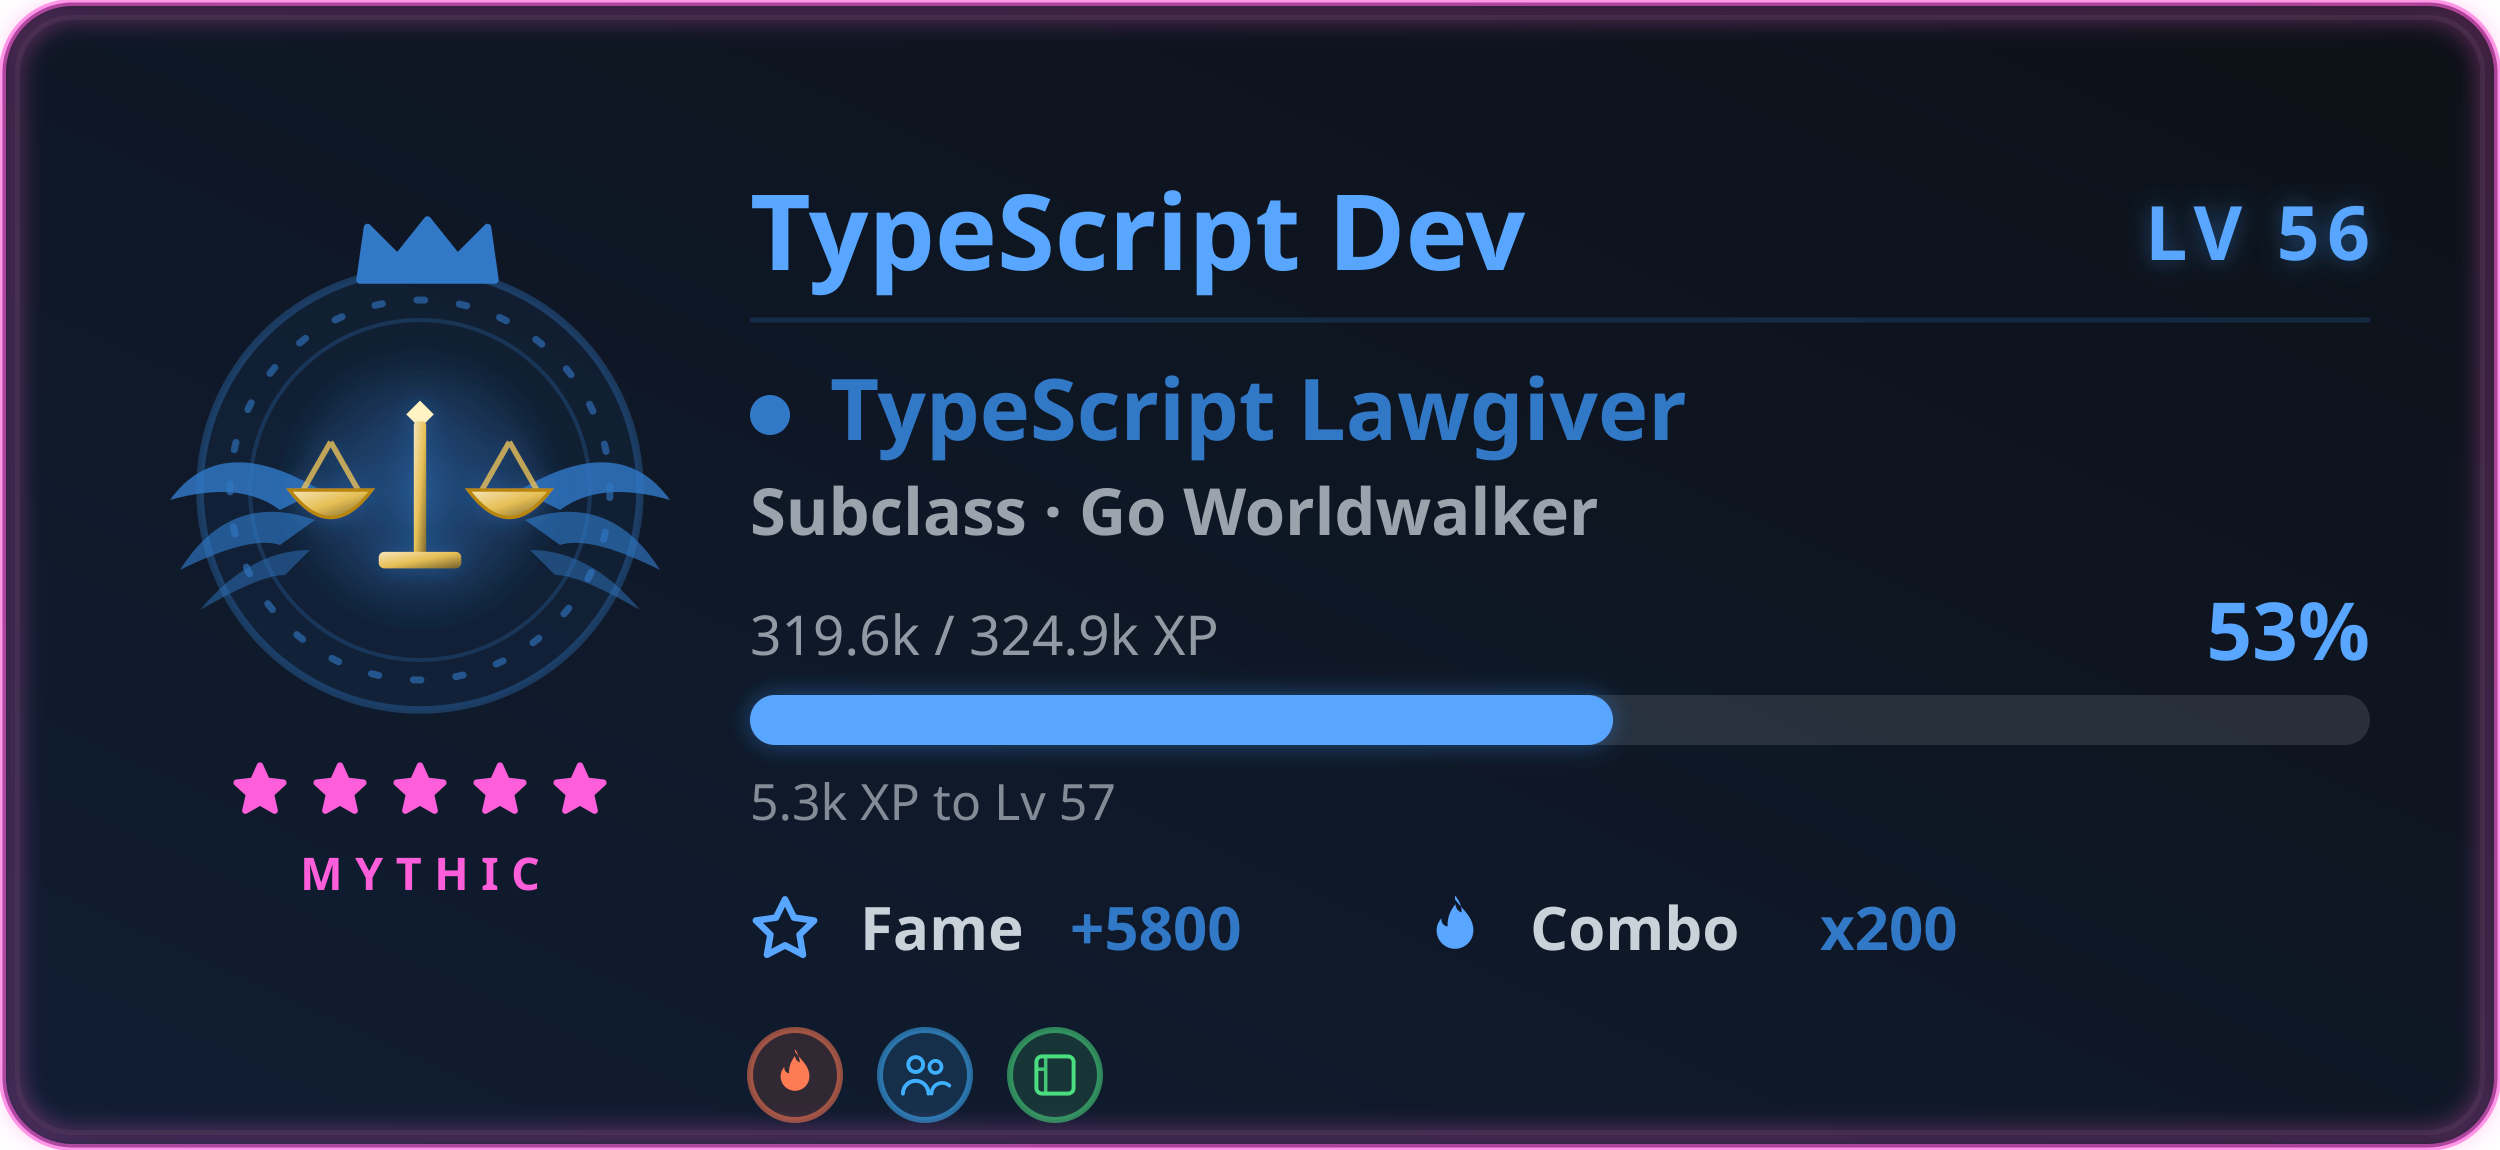
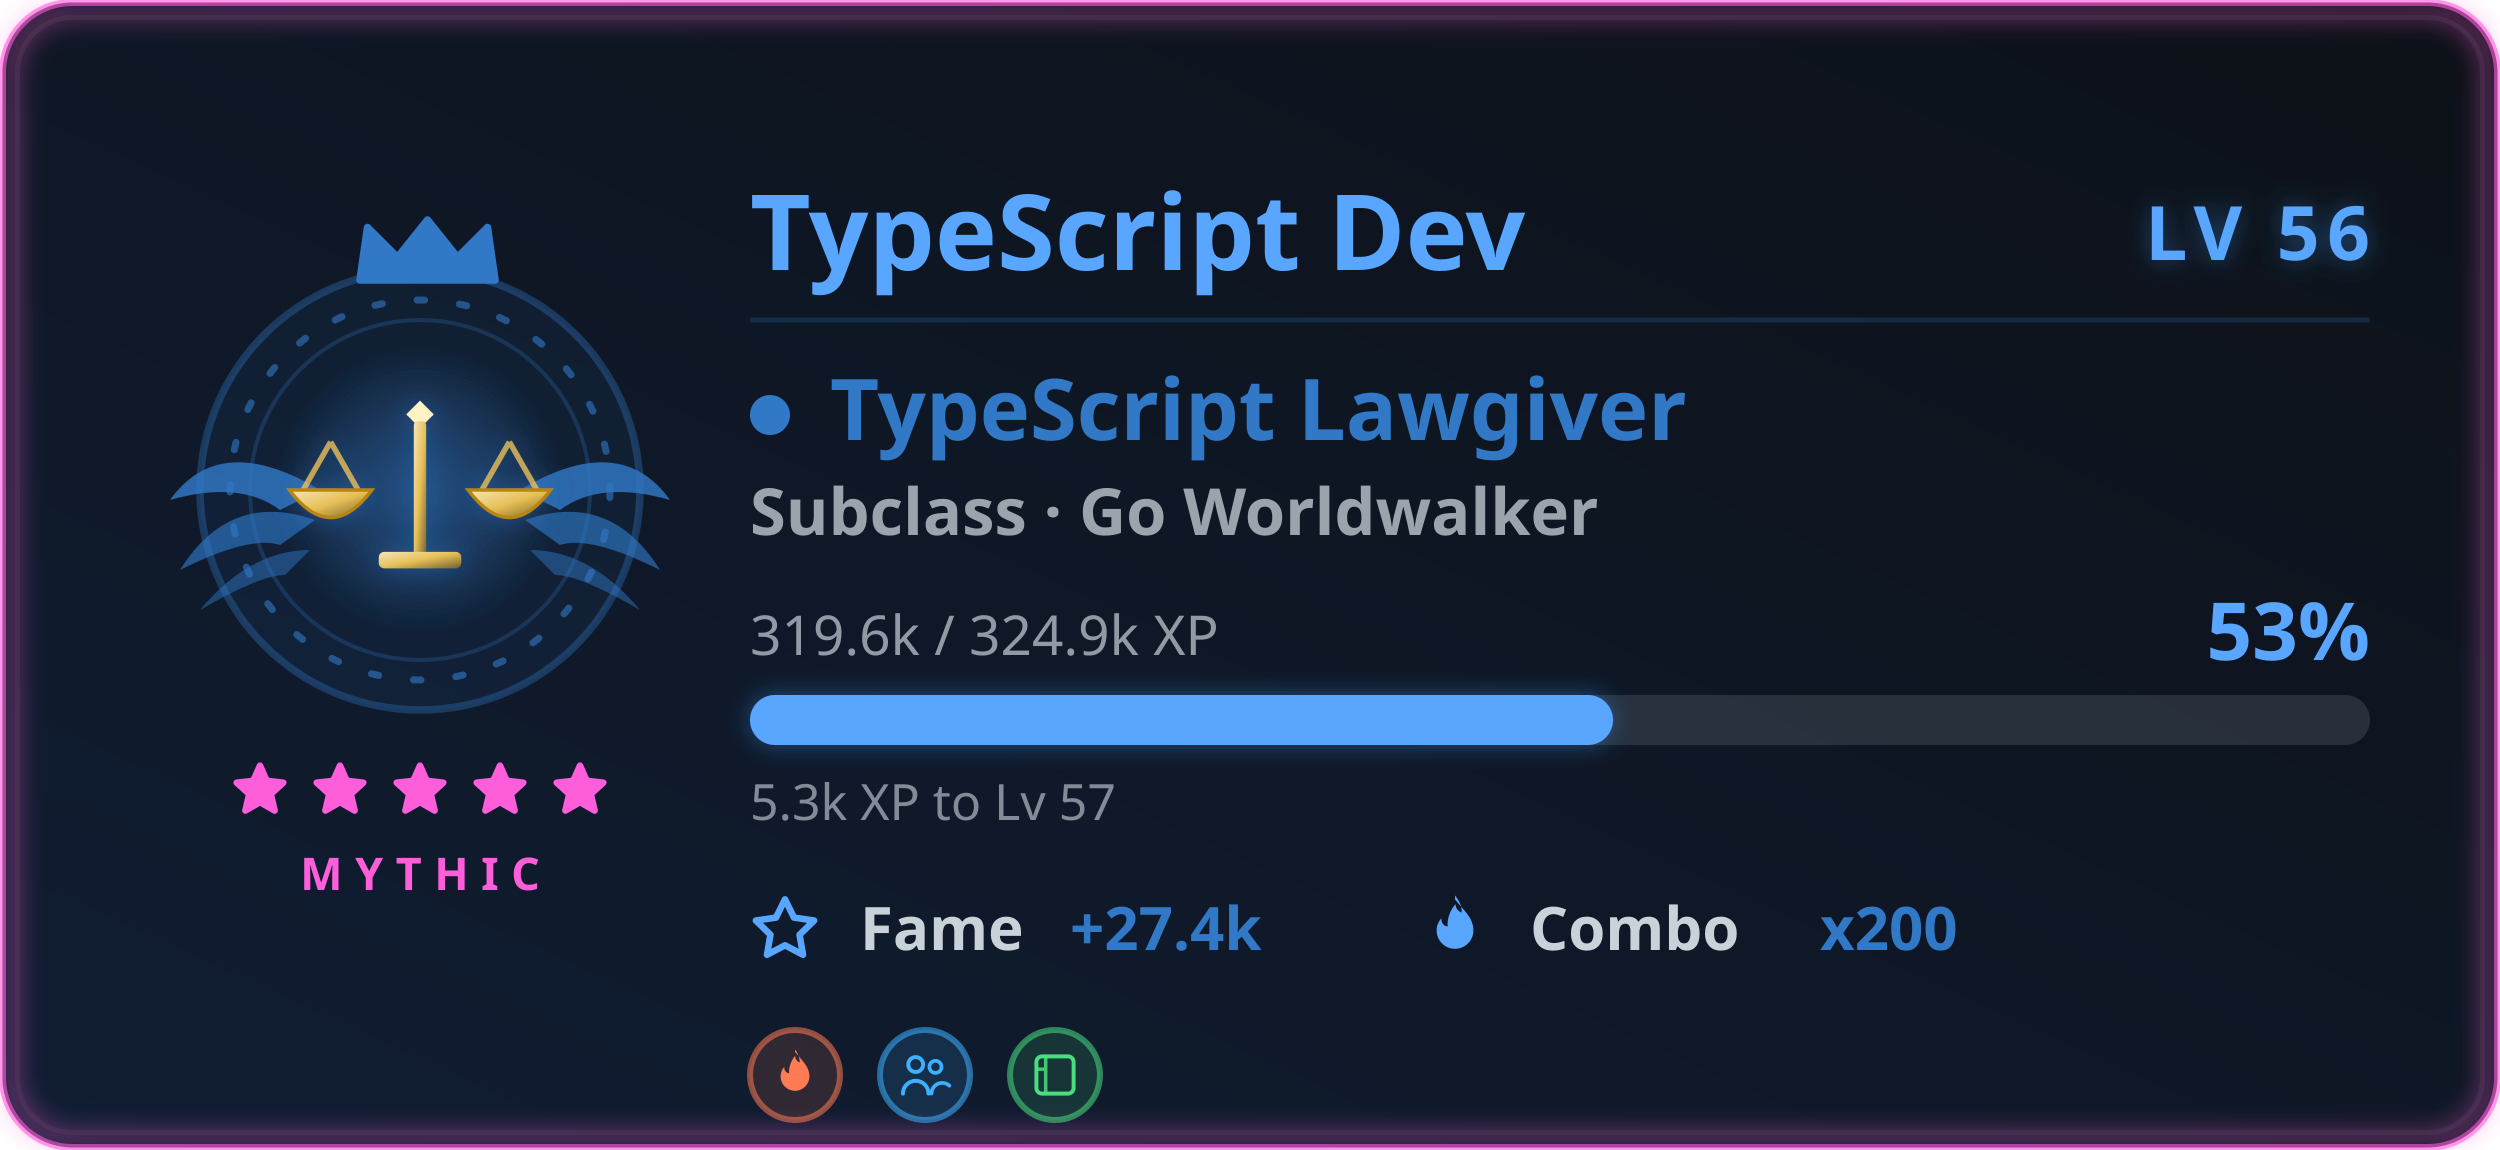
<svg xmlns="http://www.w3.org/2000/svg" width="500" height="230" viewBox="0 0 500 230" role="img" aria-labelledby="card-title-a11y card-desc-a11y">
  <style>
text { font-family: 'Segoe UI', Ubuntu, 'Helvetica Neue', sans-serif; }
.title { font-size: 18px; font-weight: 600; fill: #58a6ff; }
.title-icon { fill: #58a6ff; }
.icon { fill: #58a6ff; }


.gl-name { font-size: 21px; font-weight: 700; fill: #58a6ff; }
.gl-lvl { font-size: 15px; font-weight: 800; letter-spacing: 1.5px; fill: #58a6ff; }
.gl-class { font-size: 17px; font-weight: 700; fill: #3178c6; }
.gl-sub { font-size: 13px; font-weight: 600; fill: #c9d1d9; opacity: 0.75; }
.gl-meta { font-size: 11px; fill: #c9d1d9; opacity: 0.7; }
.gl-pct { font-size: 16px; font-weight: 800; fill: #58a6ff; }
.gl-chip-label { font-size: 12px; font-weight: 600; fill: #c9d1d9; }
.gl-chip-value { font-size: 12px; font-weight: 800; fill: #3178c6; }
.gl-hint { font-size: 10px; fill: #c9d1d9; opacity: 0.62; }
.gl-rarity { font-size: 9px; font-weight: 700; letter-spacing: 2.5px; fill: #ff5edb; }

</style>
  <defs>
    <linearGradient id="card-bg" x1="0" y1="0" x2="1" y2="1" gradientTransform="rotate(90, 0.5, 0.5)">
      <stop offset="0.0%" stop-color="#0d1117" />
      <stop offset="100.0%" stop-color="#101d33" />
    </linearGradient>
    <filter id="card-glow" x="-50%" y="-50%" width="200%" height="200%">
      <feGaussianBlur in="SourceGraphic" stdDeviation="3" result="blur" />
      <feFlood flood-color="#58a6ff" flood-opacity="0.55" result="tint" />
      <feComposite in="tint" in2="blur" operator="in" result="softGlow" />
      <feMerge>
        <feMergeNode in="softGlow" />
        <feMergeNode in="SourceGraphic" />
      </feMerge>
    </filter>
    <filter id="gl-glow" x="-60%" y="-60%" width="220%" height="220%">
      <feGaussianBlur in="SourceGraphic" stdDeviation="2.4" result="b" />
      <feFlood flood-color="#3178c6" flood-opacity="0.55" result="t" />
      <feComposite in="t" in2="b" operator="in" result="g" />
      <feMerge>
        <feMergeNode in="g" />
        <feMergeNode in="SourceGraphic" />
      </feMerge>
    </filter>
    <filter id="gl-rarity" x="-20%" y="-20%" width="140%" height="140%">
      <feGaussianBlur stdDeviation="2.4" />
    </filter>
  </defs>
  <rect x="0.5" y="0.5" width="499" height="229" rx="14" fill="url(#card-bg)" stroke="#ff5edb" stroke-width="1.4" stroke-opacity="0.6" />
  <rect x="3.5" y="3.5" width="493" height="223" rx="11" fill="none" stroke="#30363d" stroke-opacity="0.4" />
  <rect x="2" y="2" width="496" height="226" rx="13" fill="none" stroke="#ff5edb" stroke-width="3.5" stroke-opacity="0.4" filter="url(#gl-rarity)" />
  <g class="fade">
    <g class="">
      <g class="flourish">
        <g transform="translate(84,0)">
          <g transform="translate(0,98)" fill="#3178c6">
            <path d="M20 0 Q 40 -12 50 2 Q 36 -2 28 4 Z" opacity="0.82" />
            <path d="M21 6 Q 38 0 48 16 Q 34 9 28 11 Z" opacity="0.64" />
            <path d="M22 12 Q 34 12 44 24 Q 32 17 27 17 Z" opacity="0.48" />
          </g>
        </g>
        <g transform="translate(84,0) scale(-1,1)">
          <g transform="translate(0,98)" fill="#3178c6">
            <path d="M20 0 Q 40 -12 50 2 Q 36 -2 28 4 Z" opacity="0.82" />
            <path d="M21 6 Q 38 0 48 16 Q 34 9 28 11 Z" opacity="0.64" />
            <path d="M22 12 Q 34 12 44 24 Q 32 17 27 17 Z" opacity="0.48" />
          </g>
        </g>
      </g>
      <circle cx="84" cy="98" r="44" fill="#3178c6" fill-opacity="0.08" stroke="#3178c6" stroke-opacity="0.35" stroke-width="1.5" />
      <g class="">
        <circle cx="84" cy="98" r="38" fill="none" stroke="#3178c6" stroke-opacity="0.6" stroke-width="1.4" stroke-dasharray="1.5 7" stroke-linecap="round" />
        <circle cx="84" cy="98" r="34" fill="none" stroke="#3178c6" stroke-opacity="0.25" stroke-width="0.8" />
      </g>
      <g class="" filter="url(#gl-glow)">
        <svg class="" x="51" y="65" width="66" height="66" viewBox="0 0 48 48" aria-hidden="true">
          <defs>
            <radialGradient id="tsHalo" cx="0.5" cy="0.5" r="0.5">
              <stop offset="0" stop-color="#3178c6" stop-opacity="0.42" />
              <stop offset="1" stop-color="#3178c6" stop-opacity="0" />
            </radialGradient>
            <linearGradient id="tsMetal" x1="0" y1="0" x2="1" y2="1">
              <stop offset="0" stop-color="#f5e5bb" />
              <stop offset="0.5" stop-color="#e6bf55" />
              <stop offset="1" stop-color="#73602b" />
            </linearGradient>
          </defs>
          <circle cx="24" cy="24" r="21" fill="url(#tsHalo)" />
          <path d="M24 11 l2 2 l-2 2 l-2 -2 Z" fill="#fff3c4" />
          <rect x="23.1" y="14" width="1.8" height="21" rx="0.6" fill="url(#tsMetal)" />
          <rect x="18" y="33" width="12" height="2.4" rx="0.8" fill="url(#tsMetal)" />
          <path d="M9 17 H39" stroke="url(#tsMetal)" stroke-width="2.2" stroke-linecap="round" />
          <g stroke="#e6bf55" stroke-width="0.8" stroke-opacity="0.8">
            <path d="M11 17 L7 24 M11 17 L15 24 M37 17 L33 24 M37 17 L41 24" />
          </g>
          <g transform="translate(5 24)">
            <path d="M0 0 Q6 8 12 0 Z" fill="url(#tsMetal)" stroke="#b8860b" stroke-width="0.5" />
          </g>
          <g transform="translate(31 24)">
            <path d="M0 0 Q6 8 12 0 Z" fill="url(#tsMetal)" stroke="#b8860b" stroke-width="0.5" />
          </g>
        </svg>
      </g>
      <g transform="translate(69, 42.5) scale(1.5)">
        <path d="M2 9 L3 2 L7 6 L11 1 L15 6 L19 2 L20 9 Z" fill="#3178c6" stroke="#3178c6" stroke-width="1" stroke-linejoin="round" />
      </g>
    </g>
    <g>
      <g class="" transform="translate(45.5, 151.5) scale(0.5416667)" fill="#ff5edb" stroke="#ff5edb" stroke-width="2.4" stroke-linejoin="round" stroke-linecap="round" opacity="1">
        <path d="M12 3 L14.5 8.6 L20.6 9.3 L16 13.5 L17.4 19.6 L12 16.5 L6.6 19.6 L8 13.5 L3.4 9.3 L9.5 8.6 Z" />
      </g>
      <g class="" transform="translate(61.5, 151.5) scale(0.5416667)" fill="#ff5edb" stroke="#ff5edb" stroke-width="2.4" stroke-linejoin="round" stroke-linecap="round" opacity="1">
        <path d="M12 3 L14.5 8.6 L20.6 9.3 L16 13.5 L17.4 19.6 L12 16.5 L6.6 19.6 L8 13.5 L3.4 9.3 L9.5 8.6 Z" />
      </g>
      <g class="" transform="translate(77.5, 151.5) scale(0.5416667)" fill="#ff5edb" stroke="#ff5edb" stroke-width="2.4" stroke-linejoin="round" stroke-linecap="round" opacity="1">
        <path d="M12 3 L14.5 8.6 L20.6 9.3 L16 13.5 L17.4 19.6 L12 16.5 L6.6 19.6 L8 13.5 L3.4 9.3 L9.5 8.6 Z" />
      </g>
      <g class="" transform="translate(93.5, 151.5) scale(0.5416667)" fill="#ff5edb" stroke="#ff5edb" stroke-width="2.4" stroke-linejoin="round" stroke-linecap="round" opacity="1">
        <path d="M12 3 L14.5 8.6 L20.6 9.3 L16 13.5 L17.4 19.6 L12 16.5 L6.6 19.6 L8 13.5 L3.4 9.3 L9.5 8.6 Z" />
      </g>
      <g class="" transform="translate(109.5, 151.5) scale(0.5416667)" fill="#ff5edb" stroke="#ff5edb" stroke-width="2.4" stroke-linejoin="round" stroke-linecap="round" opacity="1">
        <path d="M12 3 L14.5 8.6 L20.6 9.3 L16 13.5 L17.4 19.6 L12 16.5 L6.6 19.6 L8 13.5 L3.4 9.3 L9.5 8.6 Z" />
      </g>
    </g>
    <text class="gl-rarity" x="84" y="178" text-anchor="middle">MYTHIC</text>
  </g>
  <g class="fade" style="animation-delay:.15s">
    <text class="gl-name" x="150" y="54">TypeScript Dev</text>
    <text class="gl-lvl glow-pulse" x="474" y="52" text-anchor="end" filter="url(#gl-glow)">LV 56</text>
    <line x1="150" y1="64" x2="474" y2="64" stroke="#3178c6" stroke-opacity="0.22" stroke-width="1" />
    <circle cx="154" cy="83" r="4" fill="#3178c6" />
    <text class="gl-class" x="166" y="88">TypeScript Lawgiver</text>
    <text class="gl-sub" x="150" y="107">Subclass · Go Worldwalker</text>
    <text class="gl-meta" x="150" y="131">319.6k / 324.9k XP</text>
    <text class="gl-pct " x="474" y="132" text-anchor="end">53%</text>
    <rect x="150" y="139" width="324" height="10" rx="5" fill="#c9d1d9" fill-opacity="0.14" />
    <rect class="xp-fill " x="150" y="139" width="172.609" height="10" rx="5" fill="#58a6ff" filter="url(#gl-glow)" />
    <text class="gl-hint" x="150" y="164">5.3k XP to Lv 57</text>
    <g transform="translate(150, 190)">
      <svg class="icon" x="0" y="-11" width="14" height="14" viewBox="0 0 16 16" aria-hidden="true">
        <path fill-rule="evenodd" d="M8 .25a.75.75 0 0 1 .673.418l1.882 3.815 4.21.612a.75.75 0 0 1 .416 1.279l-3.046 2.97.719 4.192a.75.75 0 0 1-1.088.791L8 12.347l-3.766 1.98a.75.75 0 0 1-1.088-.79l.72-4.194L.818 6.374a.75.75 0 0 1 .416-1.28l4.21-.611L7.327.668A.75.75 0 0 1 8 .25zm0 2.445L6.615 5.5a.75.75 0 0 1-.564.41l-3.097.45 2.24 2.184a.75.75 0 0 1 .216.664l-.528 3.084 2.769-1.456a.75.75 0 0 1 .698 0l2.77 1.456-.53-3.084a.75.75 0 0 1 .216-.664l2.24-2.183-3.096-.45a.75.75 0 0 1-.564-.41L8 2.694v.001z" />
      </svg>
      <text class="gl-chip-label" x="22" y="0">Fame</text>
-       <text class="gl-chip-value" x="64" y="0">+5800</text>
+       <text class="gl-chip-value" x="64" y="0">+27.4k</text>
    </g>
    <g transform="translate(284, 190)">
      <svg class="icon" x="0" y="-11" width="14" height="14" viewBox="0 0 16 16" aria-hidden="true">
        <path fill-rule="evenodd" d="M8 1c1.7 2.3 4.2 4 4.2 7.1a4.2 4.2 0 0 1-8.4 0c0-1.1.4-2 1.1-2.8-.1 1 .5 1.8 1.4 1.9-.1-1.9.6-3.7 1.8-5.1.1 1 .6 1.6 1.4 1.9.1-1.4-.5-2.7-1.5-3.9z" />
      </svg>
      <text class="gl-chip-label" x="22" y="0">Combo</text>
      <text class="gl-chip-value" x="80" y="0">x200</text>
    </g>
  </g>
  <g class="fade" style="animation-delay:.2s">
    <g transform="translate(159, 215)">
      <g transform="translate(0, 0)">
        <circle r="9" fill="#ff7b54" fill-opacity="0.14" stroke="#ff7b54" stroke-opacity="0.55" stroke-width="1.2" />
        <g transform="translate(-5.58, -5.58) scale(0.465)">
          <path d="M12 2c2.5 3.4 6.2 6 6.2 10.6a6.2 6.2 0 0 1-12.4 0c0-1.6.6-3 1.6-4.1-.1 1.5.8 2.6 2 2.8-.1-2.8.9-5.4 2.6-7.5.2 1.5.9 2.4 2.1 2.8-.2-2-.8-4-2.1-5.6Z" fill="#ff7b54" />
        </g>
      </g>
      <g transform="translate(26, 0)">
        <circle r="9" fill="#3fb0ff" fill-opacity="0.14" stroke="#3fb0ff" stroke-opacity="0.55" stroke-width="1.2" />
        <g transform="translate(-5.58, -5.58) scale(0.465)">
          <circle cx="8" cy="7.5" r="3.2" fill="none" stroke="#3fb0ff" stroke-width="1.7" />
          <path d="M2.5 20a5.5 5.5 0 0 1 11 0" fill="none" stroke="#3fb0ff" stroke-width="1.7" stroke-linecap="round" />
          <circle cx="16.5" cy="8.5" r="2.6" fill="none" stroke="#3fb0ff" stroke-width="1.6" />
          <path d="M14.8 20a4.6 4.6 0 0 1 7.7-3.4" fill="none" stroke="#3fb0ff" stroke-width="1.6" stroke-linecap="round" />
        </g>
      </g>
      <g transform="translate(52, 0)">
        <circle r="9" fill="#4ade80" fill-opacity="0.14" stroke="#4ade80" stroke-opacity="0.55" stroke-width="1.2" />
        <g transform="translate(-5.58, -5.58) scale(0.465)">
          <rect x="4" y="4" width="16" height="16" rx="2.4" fill="none" stroke="#4ade80" stroke-width="1.7" />
          <path d="M8 4v16 M4 9.5h4" fill="none" stroke="#4ade80" stroke-width="1.5" opacity="0.85" />
        </g>
      </g>
    </g>
  </g>
</svg>
